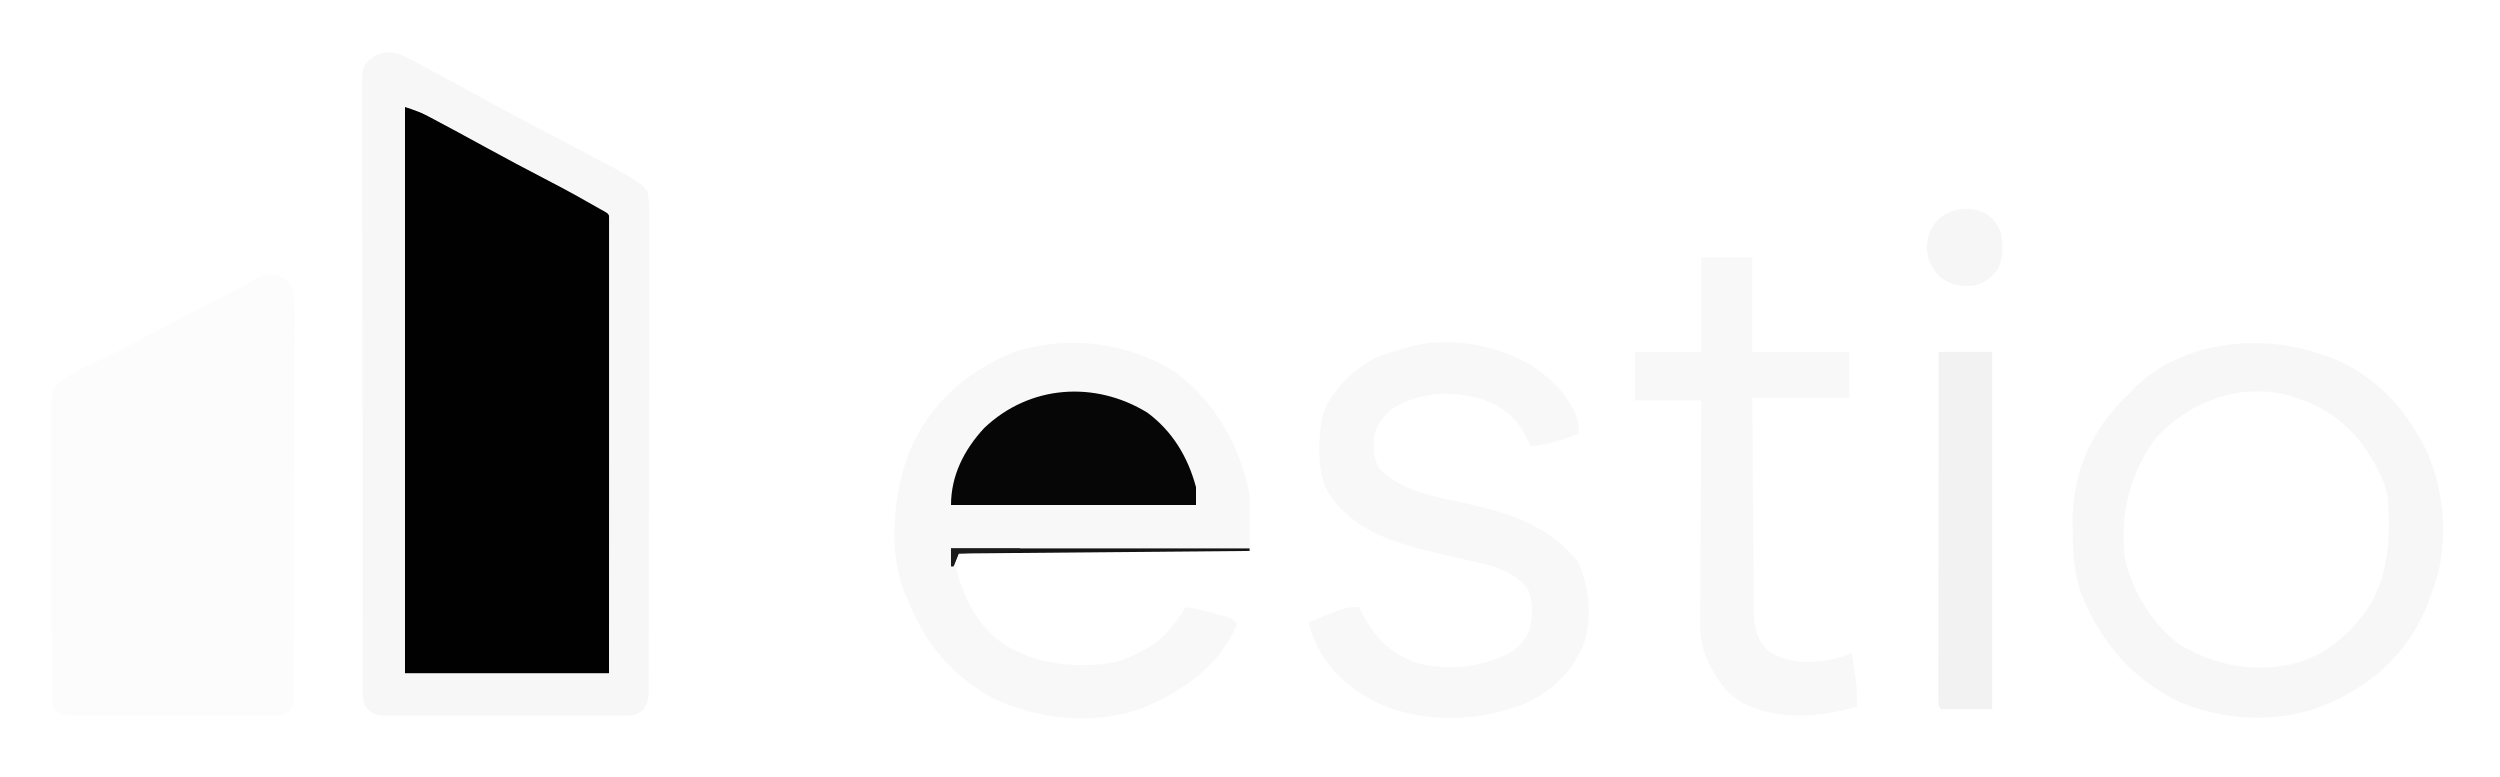
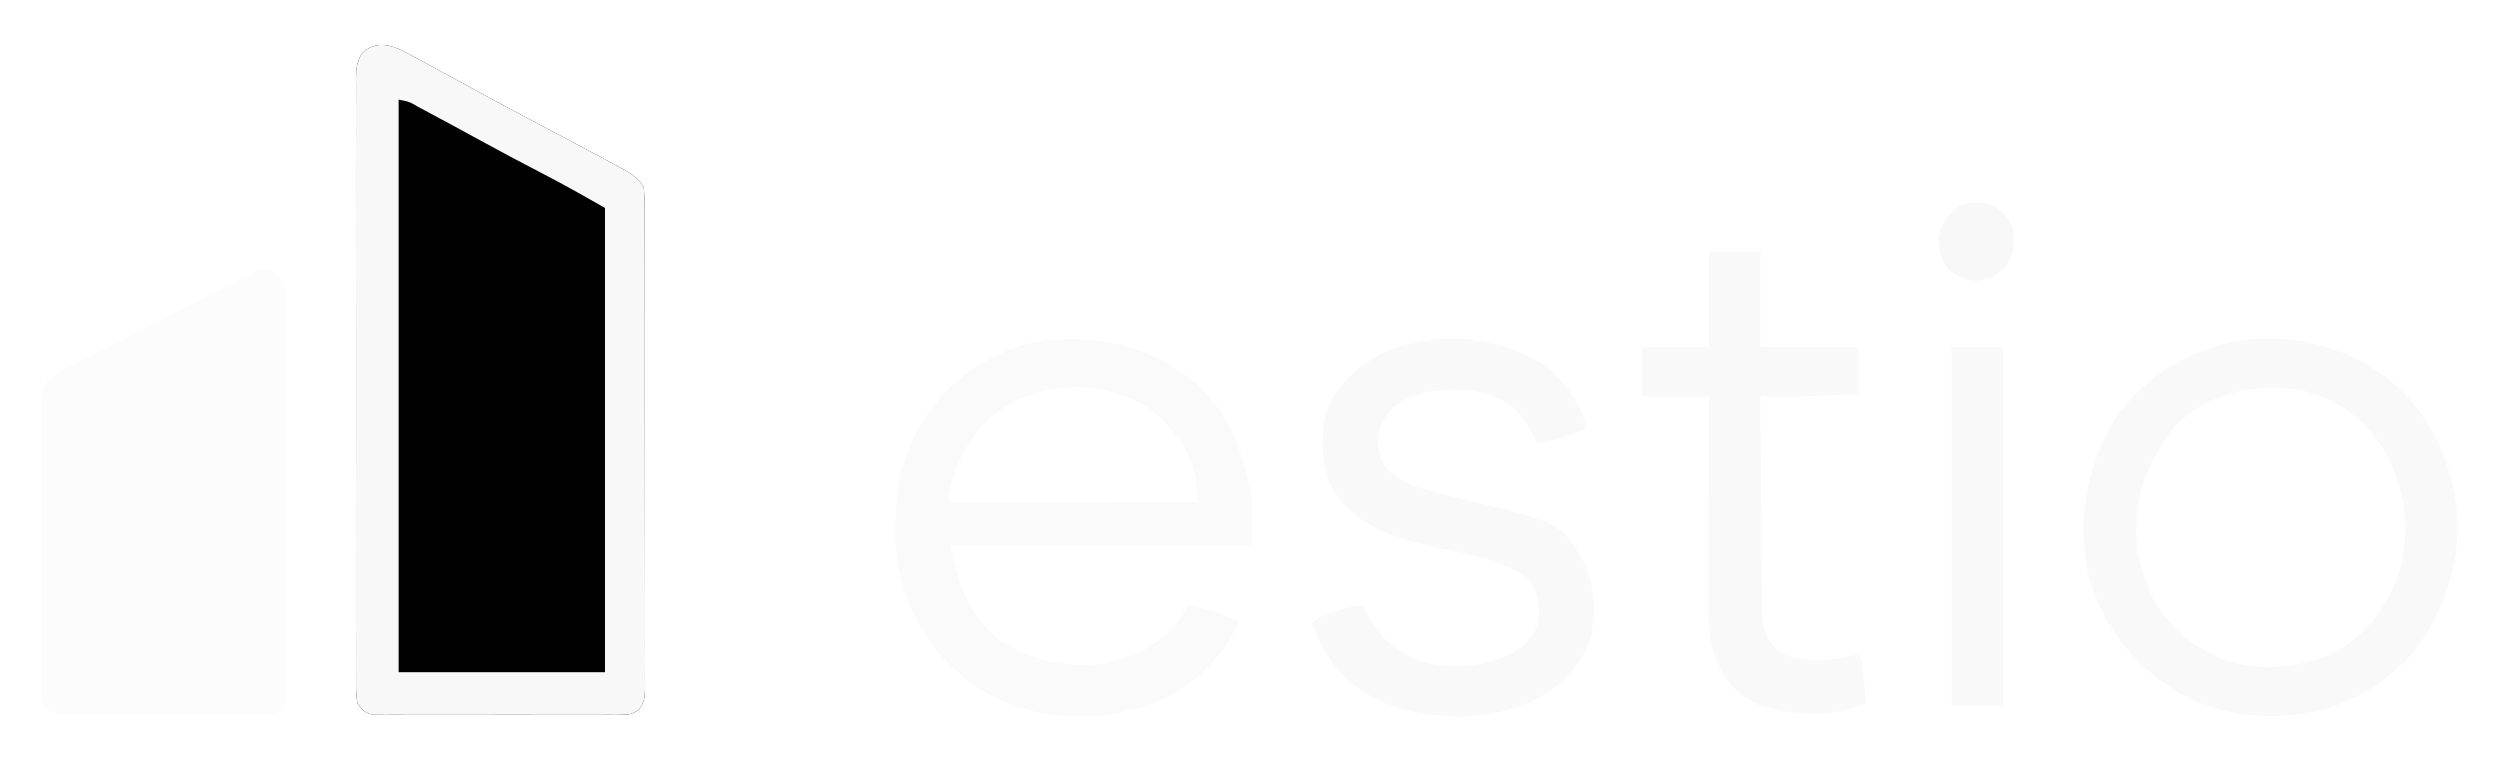
- <svg xmlns="http://www.w3.org/2000/svg" viewBox="301.34 338.11 979.64 304.31" fill="none">
-   <path d="M460 380C464.018 381.339 467.194 382.482 470.844 384.398C471.749 384.872 472.654 385.345 473.586 385.832C474.548 386.341 475.509 386.85 476.5 387.375C477.513 387.907 478.526 388.44 479.57 388.988C487.32 393.075 495.015 397.259 502.691 401.48C510.533 405.78 518.454 409.916 526.414 413.992C527.319 414.459 528.224 414.925 529.156 415.406C529.948 415.812 530.741 416.217 531.557 416.635C532.363 417.085 533.169 417.536 534 418C535.026 418.537 536.051 419.075 537.108 419.628C540 422 540 422 540.738 425.303C540.763 426.64 540.755 427.978 540.722 429.315C540.727 430.053 540.732 430.791 540.737 431.552C540.747 434.028 540.714 436.502 540.681 438.978C540.679 440.752 540.68 442.525 540.684 444.299C540.686 449.118 540.65 453.935 540.608 458.753C540.571 463.787 540.567 468.821 540.56 473.855C540.542 483.389 540.492 492.923 540.432 502.457C540.353 515.339 540.32 528.222 540.285 541.104C540.229 561.403 540.109 581.701 540 602C513.6 602 487.2 602 460 602C460 528.74 460 455.48 460 380Z" fill="#020101" />
-   <path d="M410 446C413.096 447.541 414.217 448.151 416 451C416.928 456.174 416.789 461.339 416.729 466.575C416.732 468.186 416.738 469.798 416.746 471.41C416.76 475.782 416.738 480.153 416.707 484.525C416.681 489.098 416.686 493.672 416.687 498.246C416.684 505.924 416.658 513.602 416.617 521.281C416.57 530.163 416.554 539.045 416.557 547.928C416.558 556.47 416.543 565.011 416.518 573.552C416.508 577.189 416.502 580.826 416.5 584.464C416.497 588.743 416.479 593.023 416.449 597.302C416.44 598.875 416.437 600.448 416.438 602.02C416.44 604.163 416.423 606.304 416.401 608.447C416.396 609.647 416.391 610.847 416.386 612.084C416 615 416 615 414.705 616.886C411.68 618.862 408.127 618.414 404.629 618.388C403.348 618.396 403.348 618.396 402.041 618.404C399.215 618.417 396.389 618.409 393.562 618.398C391.601 618.4 389.639 618.403 387.678 618.407C383.565 618.412 379.453 618.405 375.341 618.391C370.064 618.374 364.789 618.384 359.512 618.402C355.461 618.413 351.411 618.409 347.36 618.401C345.414 618.399 343.468 618.402 341.523 618.409C338.805 618.416 336.088 618.405 333.371 618.388C332.564 618.394 331.756 618.4 330.924 618.407C325.486 618.344 325.486 618.344 323.294 616.791C321.571 614.407 321.618 612.896 321.605 609.965C321.594 608.925 321.583 607.885 321.571 606.813C321.574 605.672 321.577 604.531 321.58 603.356C321.567 601.553 321.567 601.553 321.554 599.714C321.535 596.416 321.529 593.119 321.531 589.821C321.531 587.068 321.523 584.314 321.514 581.561C321.495 575.064 321.492 568.567 321.499 562.07C321.506 555.37 321.483 548.67 321.446 541.97C321.415 536.216 321.404 530.462 321.407 524.709C321.41 521.273 321.404 517.837 321.38 514.401C321.353 510.568 321.367 506.736 321.385 502.903C321.371 501.766 321.358 500.629 321.344 499.458C321.427 491.757 321.427 491.757 324.384 487.85C326.898 486.072 329.296 484.573 332.07 483.238C333.039 482.765 334.007 482.291 335.005 481.803C336.035 481.311 337.064 480.819 338.125 480.312C340.309 479.245 342.493 478.176 344.676 477.105C345.754 476.579 346.833 476.052 347.944 475.509C352.106 473.454 356.214 471.305 360.312 469.125C365.839 466.191 371.376 463.28 376.934 460.406C377.537 460.094 378.141 459.782 378.763 459.46C381.758 457.912 384.754 456.365 387.751 454.821C394.495 451.343 394.495 451.343 401.105 447.621C404.503 445.718 406.173 445.267 410 446Z" fill="#FCFCFD" />
-   <path d="M762 484C777.873 495.961 787.12 512.601 791 532C791 538.93 791 545.86 791 553C752.39 553 713.78 553 674 553C677.294 567.821 681.634 580.866 694.234 590.277C707.464 598.518 722.989 600.3 738.254 597.602C742.111 596.574 745.532 594.946 749 593C749.822 592.577 750.645 592.154 751.492 591.719C758.064 587.913 761.904 582.272 766 576C770.402 576.648 774.555 577.648 778.813 578.938C780.524 579.446 780.524 579.446 782.27 579.965C785 581 785 581 786 583C778.902 599.411 764.432 609.293 748.453 615.777C729.69 622.421 708.476 620.127 690.688 611.813C674.315 603.022 663.71 590.153 657 573C656.588 572.09 656.175 571.18 655.75 570.242C649.231 553.628 651.446 531.256 657.754 514.852C666.098 495.756 679.975 483.779 698.891 475.973C720.165 469.318 743.12 472.115 762 484Z" fill="#F8F8F8" />
-   <path d="M457 359C461.006 360.646 464.766 362.673 468.562 364.75C469.665 365.338 470.768 365.927 471.904 366.533C475.278 368.339 478.641 370.166 482 372C482.971 372.528 483.942 373.056 484.942 373.6C488.574 375.577 492.204 377.557 495.828 379.548C502.341 383.121 508.905 386.582 515.5 390C523.381 394.095 531.243 398.224 539.062 402.438C539.973 402.922 540.883 403.406 541.82 403.904C542.675 404.368 543.53 404.831 544.41 405.309C545.154 405.709 545.898 406.109 546.664 406.521C552.881 410.457 552.881 410.457 555 413C555.601 416.004 555.806 418.206 555.748 421.205C555.756 422.027 555.764 422.85 555.772 423.697C555.792 426.45 555.768 429.202 555.745 431.955C555.749 433.93 555.757 435.904 555.767 437.879C555.785 443.241 555.767 448.601 555.74 453.963C555.717 459.571 555.726 465.178 555.73 470.786C555.731 480.202 555.709 489.618 555.672 499.034C555.63 509.926 555.623 520.818 555.635 531.71C555.647 542.183 555.636 552.655 555.613 563.127C555.604 567.586 555.602 572.046 555.606 576.506C555.61 581.755 555.594 587.003 555.562 592.252C555.554 594.181 555.552 596.11 555.557 598.038C555.564 600.666 555.546 603.294 555.521 605.922C555.533 607.072 555.533 607.072 555.544 608.246C555.488 611.659 555.241 613.661 553.24 616.473C550.762 618.162 549.6 618.502 546.636 618.508C545.336 618.525 545.336 618.525 544.01 618.542C542.596 618.53 542.596 618.53 541.154 618.518C539.656 618.528 539.656 618.528 538.128 618.539C534.824 618.556 531.522 618.545 528.219 618.531C525.925 618.534 523.631 618.538 521.337 618.543C516.528 618.549 511.72 618.54 506.912 618.522C500.744 618.499 494.577 618.512 488.41 618.536C483.673 618.55 478.936 618.546 474.198 618.535C471.924 618.533 469.65 618.536 467.376 618.545C464.199 618.555 461.023 618.54 457.846 618.518C456.903 618.526 455.961 618.534 454.99 618.542C454.123 618.531 453.257 618.52 452.364 618.508C451.238 618.506 451.238 618.506 450.09 618.503C446.876 617.729 445.869 616.75 444 614C443.4 610.691 443.452 607.417 443.479 604.062C443.471 603.041 443.463 602.02 443.455 600.968C443.435 597.537 443.443 594.107 443.451 590.676C443.442 588.221 443.432 585.765 443.42 583.31C443.396 577.326 443.391 571.343 443.395 565.359C443.399 560.496 443.395 555.633 443.387 550.77C443.386 550.078 443.384 549.386 443.383 548.673C443.381 547.268 443.378 545.862 443.376 544.457C443.354 531.273 443.358 518.09 443.371 504.907C443.381 492.844 443.358 480.781 443.32 468.718C443.282 456.334 443.265 443.95 443.273 431.566C443.277 424.612 443.272 417.659 443.243 410.705C443.217 404.168 443.222 397.631 443.248 391.093C443.253 388.691 443.247 386.288 443.231 383.886C443.21 380.612 443.226 377.34 443.251 374.065C443.237 373.11 443.222 372.154 443.207 371.17C443.309 364.924 443.309 364.924 445.275 362.294C449.207 358.845 451.894 358.108 457 359ZM460 380C460 453.26 460 526.52 460 602C486.4 602 512.8 602 540 602C540 542.6 540 483.2 540 422C531.702 417.258 523.486 412.603 515 408.25C507.199 404.215 499.45 400.1 491.75 395.875C484.605 391.959 477.448 388.069 470.25 384.25C469.445 383.819 468.641 383.389 467.811 382.945C464.109 380.783 464.109 380.783 460 380Z" fill="#F8F7F8" />
-   <path d="M1211 477C1212.57 477.526 1212.57 477.526 1214.16 478.063C1231.51 484.517 1244.18 498.154 1252.08 514.555C1259.44 530.944 1260.98 550.772 1255.2 567.863C1254.8 568.898 1254.41 569.934 1254 571C1253.63 572.045 1253.25 573.091 1252.87 574.168C1245.83 592.554 1232.77 604.937 1215.27 613.164C1196.5 621.515 1176.06 621.098 1156.94 613.875C1137.98 605.46 1124.57 590.198 1117 571C1113.98 562.548 1113.51 554.549 1113.56 545.625C1113.54 544.4 1113.52 543.176 1113.5 541.914C1113.51 523.822 1120.63 507.362 1133.33 494.613C1134.21 493.751 1135.09 492.889 1136 492C1136.63 491.334 1137.27 490.667 1137.92 489.98C1156.65 471.624 1187.24 468.58 1211 477ZM1146 510C1135.76 523.894 1131.92 539.845 1134 557C1137.06 570.195 1144.92 583.183 1156 591C1169.9 599.044 1184.62 601.858 1200.5 598.09C1207.54 596.052 1213.63 593.019 1219 588C1219.85 587.237 1220.69 586.474 1221.56 585.688C1222.37 584.801 1223.17 583.914 1224 583C1224.56 582.388 1225.11 581.775 1225.68 581.145C1237.44 567.269 1238.17 550.35 1237 533C1236.22 528.902 1235.02 525.634 1233 522C1232.55 521.147 1232.11 520.293 1231.64 519.414C1224.57 506.782 1214.91 498.404 1201 494C1199.92 493.652 1198.83 493.304 1197.71 492.945C1178.53 488.064 1158.95 495.631 1146 510Z" fill="#F7F7F7" />
-   <path d="M901.609 481.383C909.559 486.76 916.892 493.736 919.656 503.262C919.938 505.187 919.938 505.187 920 508C913.639 510.514 907.84 512.484 901 513C900.598 512.022 900.598 512.022 900.188 511.023C896.224 502.183 891.474 498.132 882.5 494.625C871.421 491.292 859.342 491.545 849 497C844.524 499.753 841.702 502.987 840 508C839.35 512.921 839.437 516.758 841.5 521.312C849.361 529.763 860.156 531.965 871.059 534.336C890.322 538.527 906.379 542.254 919.5 558C923.979 566.958 925.075 579.26 922.465 588.995C918.369 600.436 910.519 607.974 899.875 613.375C882.233 620.821 861.216 621.641 843.367 614.559C830.654 608.641 820.591 600.347 815.688 587.062C815.114 585.379 814.548 583.692 814 582C828.738 576 828.738 576 834 576C834.34 576.713 834.681 577.426 835.031 578.16C840.304 588.58 846.18 594.223 857.309 598.117C869.618 601.061 882.472 599.531 893.684 593.574C897.435 591.024 899.382 588.228 901 584C901.862 578.785 902.221 573.645 899.961 568.75C893.872 560.858 883.178 559.102 874 557.062C871.775 556.544 869.551 556.024 867.328 555.5C866.249 555.246 865.169 554.992 864.057 554.73C847.245 550.713 831.473 546.156 821.629 530.871C817.208 522.076 817.786 510.375 819.59 500.902C822.974 491.063 831.776 482.534 841 478C845.279 476.433 849.593 475.151 854 474C854.638 473.824 855.276 473.648 855.933 473.467C870.836 470.098 888.684 473.605 901.609 481.383Z" fill="#F8F8F8" />
-   <path d="M968 439C974.6 439 981.2 439 988 439C988 451.21 988 463.42 988 476C1000.54 476 1013.08 476 1026 476C1026 481.94 1026 487.88 1026 494C1013.46 494 1000.92 494 988 494C988.063 505.614 988.138 517.227 988.236 528.841C988.28 534.234 988.32 539.627 988.346 545.02C988.372 550.226 988.413 555.433 988.463 560.639C988.48 562.624 988.491 564.608 988.498 566.592C988.507 569.376 988.535 572.16 988.568 574.944C988.566 575.76 988.565 576.576 988.563 577.418C988.666 583.716 989.689 588.75 994.375 593.312C1002.16 598.314 1011.3 598.202 1020.2 596.324C1022.51 595.629 1024.76 594.886 1027 594C1027.34 596.187 1027.67 598.374 1028 600.562C1028.19 601.781 1028.37 602.999 1028.56 604.254C1028.99 607.876 1029.08 611.357 1029 615C1014.6 619.209 998.357 620.485 984.477 613.781C978.684 610.317 975.12 605.932 972 600C971.508 599.069 971.508 599.069 971.006 598.119C968.154 592.304 967.439 587.592 967.546 581.166C967.545 580.228 967.545 579.29 967.544 578.324C967.547 575.256 967.578 572.189 967.609 569.121C967.617 566.982 967.623 564.842 967.627 562.703C967.642 557.095 967.681 551.488 967.725 545.88C967.766 540.149 967.785 534.417 967.805 528.686C967.847 517.457 967.918 506.229 968 495C959.42 495 950.84 495 942 495C942 488.73 942 482.46 942 476C950.58 476 959.16 476 968 476C968 463.79 968 451.58 968 439Z" fill="#F8F8F8" />
-   <path d="M750.973 499.828C760.781 507.107 766.865 517.255 770 529C770 531.31 770 533.62 770 536C738.32 536 706.64 536 674 536C674 524.451 679.148 514.33 686.961 505.879C704.726 488.916 730.399 487.176 750.973 499.828Z" fill="#060606" />
-   <path d="M1061 476C1067.93 476 1074.86 476 1082 476C1082 522.2 1082 568.4 1082 616C1075.4 616 1068.8 616 1062 616C1061 615 1061 615 1060.88 612.706C1060.88 611.682 1060.88 610.658 1060.88 609.603C1060.88 608.432 1060.88 607.261 1060.88 606.054C1060.88 604.758 1060.88 603.462 1060.89 602.127C1060.89 600.757 1060.89 599.388 1060.89 598.018C1060.89 594.289 1060.89 590.56 1060.9 586.83C1060.9 582.937 1060.91 579.044 1060.91 575.151C1060.91 567.774 1060.92 560.397 1060.93 553.02C1060.94 544.623 1060.94 536.227 1060.95 527.83C1060.96 510.554 1060.98 493.277 1061 476Z" fill="#F2F2F2" />
-   <path d="M1079.84 421.945C1082.66 424.028 1084.03 426.062 1085.44 429.25C1086.2 434.337 1086.54 439.197 1083.99 443.836C1081.45 447.118 1079.02 449.044 1075 450C1069.76 450.476 1066.39 449.957 1062 447C1058.27 443.47 1056.66 440.142 1056.38 435C1056.66 429.864 1058.2 426.473 1062 423C1067.73 419.474 1073.77 418.82 1079.84 421.945Z" fill="#F6F6F6" />
-   <path d="M674 553C712.61 553 751.22 553 791 553C791 553.33 791 553.66 791 554C734.57 554.495 734.57 554.495 677 555C676.34 556.65 675.68 558.3 675 560C674.67 560 674.34 560 674 560C674 557.69 674 555.38 674 553Z" fill="#151414" />
-   <path d="M674 553C682.91 553 691.82 553 701 553C701 553.33 701 553.66 701 554C693.08 554.33 685.16 554.66 677 555C676.34 556.65 675.68 558.3 675 560C674.67 560 674.34 560 674 560C674 557.69 674 555.38 674 553Z" fill="#1B1B1B" />
+ <svg xmlns="http://www.w3.org/2000/svg" viewBox="305.44 341.38 969.28 295.81" fill="none">
+   <path d="M461.844 361.203C463.736 362.206 465.621 363.222 467.5 364.25C468.521 364.796 469.542 365.342 470.594 365.904C473.737 367.589 476.87 369.291 480 371C481.324 371.721 481.324 371.721 482.674 372.456C486.099 374.322 489.522 376.191 492.94 378.069C498.728 381.242 504.543 384.359 510.379 387.441C511.118 387.832 511.857 388.222 512.619 388.624C516.285 390.56 519.952 392.491 523.622 394.418C527.758 396.594 531.883 398.789 536 401C536.737 401.395 537.474 401.789 538.233 402.196C540.445 403.387 542.649 404.591 544.852 405.801C545.525 406.162 546.199 406.524 546.893 406.897C550.455 408.874 553.008 410.426 555 414C555.291 416.758 555.409 419.289 555.388 422.047C555.393 422.864 555.398 423.681 555.404 424.524C555.418 427.266 555.411 430.008 555.404 432.75C555.41 434.715 555.417 436.679 555.425 438.644C555.443 443.982 555.442 449.321 555.436 454.66C555.433 459.113 555.439 463.567 555.445 468.02C555.459 478.524 555.457 489.028 555.446 499.531C555.435 510.376 555.449 521.221 555.475 532.066C555.498 541.371 555.504 550.675 555.498 559.98C555.495 565.54 555.497 571.1 555.515 576.66C555.53 581.887 555.526 587.114 555.507 592.34C555.504 594.261 555.507 596.181 555.517 598.102C555.53 600.719 555.519 603.336 555.501 605.953C555.516 607.099 555.516 607.099 555.53 608.268C555.483 611.676 555.24 613.663 553.241 616.471C550.762 618.162 549.602 618.502 546.636 618.508C545.336 618.525 545.336 618.525 544.01 618.542C542.597 618.53 542.597 618.53 541.154 618.518C539.656 618.528 539.656 618.528 538.128 618.539C534.824 618.556 531.522 618.545 528.219 618.531C525.925 618.534 523.631 618.538 521.337 618.543C516.528 618.549 511.72 618.54 506.912 618.521C500.744 618.499 494.577 618.512 488.41 618.536C483.673 618.55 478.936 618.546 474.199 618.535C471.924 618.533 469.65 618.536 467.376 618.545C464.199 618.555 461.023 618.54 457.846 618.518C456.903 618.526 455.961 618.534 454.99 618.542C454.123 618.531 453.257 618.52 452.364 618.508C451.238 618.506 451.238 618.506 450.09 618.503C446.878 617.73 445.868 616.748 444 614C443.404 610.703 443.461 607.443 443.492 604.1C443.486 603.083 443.48 602.066 443.473 601.019C443.457 597.602 443.47 594.185 443.482 590.768C443.477 588.322 443.47 585.877 443.461 583.431C443.445 577.471 443.447 571.512 443.459 565.552C443.468 560.709 443.469 555.865 443.465 551.022C443.464 550.333 443.464 549.644 443.463 548.934C443.462 547.534 443.46 546.134 443.459 544.734C443.448 531.604 443.461 518.473 443.482 505.343C443.5 494.076 443.497 482.809 443.479 471.542C443.457 458.46 443.449 445.379 443.461 432.297C443.462 430.902 443.464 429.507 443.465 428.112C443.466 427.082 443.466 427.082 443.467 426.032C443.47 421.195 443.464 416.357 443.455 411.52C443.442 405.009 443.451 398.498 443.474 391.986C443.48 389.594 443.478 387.201 443.469 384.809C443.458 381.548 443.472 378.288 443.492 375.027C443.483 374.076 443.474 373.124 443.465 372.144C443.515 367.939 443.637 365.603 445.844 361.936C450.916 357.381 456.16 358.387 461.844 361.203Z" fill="#020101" />
+   <path d="M412 447C414.722 449.686 415.896 451.346 416.5 455.152C416.5 456.346 416.501 457.539 416.501 458.769C416.509 459.771 416.509 459.771 416.518 460.793C416.531 463.023 416.516 465.252 416.501 467.483C416.505 469.085 416.511 470.686 416.518 472.288C416.532 476.633 416.52 480.978 416.504 485.323C416.49 489.868 416.497 494.414 416.5 498.96C416.503 506.591 416.489 514.222 416.466 521.853C416.439 530.681 416.438 539.509 416.449 548.337C416.46 556.826 416.454 565.315 416.44 573.804C416.434 577.419 416.434 581.034 416.439 584.649C416.444 588.902 416.434 593.155 416.412 597.409C416.406 598.972 416.406 600.535 416.411 602.097C416.417 604.227 416.404 606.355 416.387 608.485C416.385 609.677 416.382 610.87 416.38 612.099C416 615 416 615 414.703 616.883C411.704 618.849 408.206 618.415 404.736 618.388C403.472 618.396 403.472 618.396 402.183 618.404C399.394 618.417 396.605 618.409 393.816 618.398C391.879 618.4 389.943 618.403 388.006 618.407C383.945 618.412 379.884 618.405 375.823 618.391C370.616 618.374 365.41 618.384 360.203 618.402C356.203 618.413 352.202 618.409 348.202 618.401C346.282 618.399 344.363 618.402 342.443 618.409C339.759 618.416 337.076 618.405 334.392 618.388C333.201 618.397 333.201 618.397 331.985 618.407C327.638 618.356 325.113 618.099 322 615C321.496 612.724 321.496 612.724 321.492 610.003C321.48 608.971 321.469 607.94 321.457 606.877C321.466 605.745 321.474 604.614 321.482 603.448C321.475 602.256 321.468 601.064 321.461 599.835C321.446 596.564 321.45 593.294 321.462 590.023C321.472 586.6 321.463 583.176 321.457 579.752C321.449 574 321.459 568.249 321.478 562.497C321.5 555.851 321.493 549.206 321.471 542.561C321.453 536.854 321.45 531.147 321.461 525.439C321.467 522.032 321.468 518.624 321.454 515.216C321.444 511.414 321.46 507.613 321.482 503.811C321.474 502.684 321.466 501.556 321.457 500.394C321.54 492.779 321.54 492.779 323.837 488.883C326.597 486.48 329.537 484.815 332.8 483.215C333.465 482.877 334.129 482.539 334.814 482.191C336.975 481.096 339.143 480.017 341.312 478.937C342.816 478.178 344.319 477.418 345.821 476.656C348.821 475.135 351.824 473.62 354.828 472.108C360.33 469.334 365.793 466.487 371.25 463.625C372.149 463.155 373.048 462.686 373.974 462.202C378.644 459.762 383.308 457.312 387.968 454.855C388.939 454.345 389.909 453.834 390.909 453.308C392.754 452.336 394.599 451.363 396.442 450.387C397.26 449.956 398.078 449.526 398.921 449.082C399.998 448.513 399.998 448.513 401.096 447.933C405.156 445.943 407.659 445.76 412 447Z" fill="#FDFCFD" />
+   <path d="M461.844 361.203C463.736 362.206 465.621 363.222 467.5 364.25C468.521 364.796 469.542 365.342 470.594 365.904C473.737 367.589 476.87 369.291 480 371C481.324 371.721 481.324 371.721 482.674 372.456C486.099 374.322 489.522 376.191 492.94 378.069C498.728 381.242 504.543 384.359 510.379 387.441C511.118 387.832 511.857 388.222 512.619 388.624C516.285 390.56 519.952 392.491 523.622 394.418C527.758 396.594 531.883 398.789 536 401C536.737 401.395 537.474 401.789 538.233 402.196C540.445 403.387 542.649 404.591 544.852 405.801C545.525 406.162 546.199 406.524 546.893 406.897C550.455 408.874 553.008 410.426 555 414C555.291 416.758 555.409 419.289 555.388 422.047C555.393 422.864 555.398 423.681 555.404 424.524C555.418 427.266 555.411 430.008 555.404 432.75C555.41 434.715 555.417 436.679 555.425 438.644C555.443 443.982 555.442 449.321 555.436 454.66C555.433 459.113 555.439 463.567 555.445 468.02C555.459 478.524 555.457 489.028 555.446 499.531C555.435 510.376 555.449 521.221 555.475 532.066C555.498 541.371 555.504 550.675 555.498 559.98C555.495 565.54 555.497 571.1 555.515 576.66C555.53 581.887 555.526 587.114 555.507 592.34C555.504 594.261 555.507 596.181 555.517 598.102C555.53 600.719 555.519 603.336 555.501 605.953C555.516 607.099 555.516 607.099 555.53 608.268C555.483 611.676 555.24 613.663 553.241 616.471C550.762 618.162 549.602 618.502 546.636 618.508C545.336 618.525 545.336 618.525 544.01 618.542C542.597 618.53 542.597 618.53 541.154 618.518C539.656 618.528 539.656 618.528 538.128 618.539C534.824 618.556 531.522 618.545 528.219 618.531C525.925 618.534 523.631 618.538 521.337 618.543C516.528 618.549 511.72 618.54 506.912 618.521C500.744 618.499 494.577 618.512 488.41 618.536C483.673 618.55 478.936 618.546 474.199 618.535C471.924 618.533 469.65 618.536 467.376 618.545C464.199 618.555 461.023 618.54 457.846 618.518C456.903 618.526 455.961 618.534 454.99 618.542C454.123 618.531 453.257 618.52 452.364 618.508C451.238 618.506 451.238 618.506 450.09 618.503C446.878 617.73 445.868 616.748 444 614C443.404 610.703 443.461 607.443 443.492 604.1C443.486 603.083 443.48 602.066 443.473 601.019C443.457 597.602 443.47 594.185 443.482 590.768C443.477 588.322 443.47 585.877 443.461 583.431C443.445 577.471 443.447 571.512 443.459 565.552C443.468 560.709 443.469 555.865 443.465 551.022C443.464 550.333 443.464 549.644 443.463 548.934C443.462 547.534 443.46 546.134 443.459 544.734C443.448 531.604 443.461 518.473 443.482 505.343C443.5 494.076 443.497 482.809 443.479 471.542C443.457 458.46 443.449 445.379 443.461 432.297C443.462 430.902 443.464 429.507 443.465 428.112C443.466 427.082 443.466 427.082 443.467 426.032C443.47 421.195 443.464 416.357 443.455 411.52C443.442 405.009 443.451 398.498 443.474 391.986C443.48 389.594 443.478 387.201 443.469 384.809C443.458 381.548 443.472 378.288 443.492 375.027C443.483 374.076 443.474 373.124 443.465 372.144C443.515 367.939 443.637 365.603 445.844 361.936C450.916 357.381 456.16 358.387 461.844 361.203ZM460 380C460 453.26 460 526.52 460 602C486.4 602 512.8 602 540 602C540 542.6 540 483.2 540 422C531.702 417.258 523.486 412.603 515 408.25C507.199 404.215 499.45 400.1 491.75 395.875C484.605 391.959 477.448 388.069 470.25 384.25C469.445 383.819 468.641 383.389 467.812 382.945C464.109 380.783 464.109 380.783 460 380Z" fill="#F8F8F8" />
+   <path d="M769.997 490.684C782.979 502.741 788.568 519.971 791 537C791 542.28 791 547.56 791 553C752.39 553 713.78 553 674 553C677.273 568.273 680.978 580.461 693.618 589.969C705.576 597.617 720.017 600.826 734.055 598.492C745.19 596.027 755.773 591.25 762.606 581.773C763.802 579.877 764.935 577.972 766 576C770.725 576.632 774.906 577.918 779.375 579.562C780.016 579.796 780.657 580.03 781.317 580.271C782.88 580.843 784.44 581.421 786 582C779.436 596.77 768.091 607.438 753.27 613.785C745.406 616.707 737.375 618.505 729 619C727.921 619.079 727.921 619.079 726.821 619.16C710.234 619.802 691.8 614.878 679.075 603.922C678.39 603.288 677.706 602.653 677 602C676.182 601.283 675.363 600.567 674.52 599.828C661.284 587.573 653.5 569.83 652.727 551.832C652.293 533.676 654.097 517.107 665 502C666.097 500.476 666.097 500.476 667.215 498.922C677.933 485.094 693.651 475.75 711.075 473.246C733.392 471.369 752.662 476.063 769.997 490.684ZM685.778 506.809C679.241 514.868 674.532 524.678 673 535C674.9 536.9 677.69 536.12 680.217 536.124C681.111 536.121 682.005 536.117 682.926 536.113C683.863 536.114 684.799 536.114 685.764 536.114C688.876 536.113 691.987 536.105 695.098 536.098C697.249 536.096 699.4 536.094 701.551 536.093C707.224 536.089 712.898 536.08 718.571 536.069C724.355 536.058 730.14 536.054 735.924 536.049C747.283 536.038 758.642 536.021 770 536C769.856 534.401 769.708 532.802 769.557 531.203C769.434 529.867 769.434 529.867 769.308 528.505C767.952 517.463 760.683 507.577 752.25 500.687C732.217 486.724 702.594 488.686 685.778 506.809Z" fill="#FAFAFA" />
+   <path d="M1231 488C1245.76 499.561 1254.4 516.396 1257.46 534.793C1257.74 537.2 1257.9 539.58 1258 542C1258.05 542.665 1258.1 543.33 1258.16 544.016C1258.72 556.302 1255.49 569.108 1250 580C1249.53 580.972 1249.06 581.944 1248.58 582.945C1240.25 598.738 1226.57 609.355 1209.94 615.375C1190.57 621.194 1170.1 620.315 1152 611C1133.98 600.864 1121.95 586.03 1115.62 566.25C1110.46 545.139 1113.9 523.503 1124.81 504.857C1135.04 488.88 1151.7 478.585 1169.87 474.125C1191.59 470.054 1213.31 474.491 1231 488ZM1147.84 507.664C1136.67 521.847 1132.18 537.017 1134 555C1134.93 559.529 1136.28 563.712 1138 568C1138.34 568.871 1138.68 569.743 1139.03 570.641C1144.65 583.358 1154.9 591.727 1167.49 597.055C1181.61 601.913 1196.65 600.578 1210.12 594.531C1223.23 587.568 1231.48 575.954 1236 562C1240.18 546.019 1237.79 530.805 1230.01 516.262C1222.37 503.847 1211.78 496.235 1197.68 492.656C1179.86 489.478 1160.34 493.867 1147.84 507.664Z" fill="#FAF9FA" />
+   <path d="M906.312 484.625C912.68 490.029 917.277 497.107 920 505C920 505.99 920 506.98 920 508C917.586 508.841 915.169 509.673 912.75 510.5C912.068 510.739 911.386 510.977 910.684 511.223C907.236 512.394 904.683 513 901 513C900.72 512.348 900.441 511.696 900.152 511.024C896.282 502.586 892.332 498.055 883.625 494.625C872.33 491.252 859.526 491.379 849 497C844.069 499.949 841.679 503.496 840 509C839.255 514.338 839.987 518.481 843 523C847.061 526.797 850.216 528.78 855.625 530.375C856.287 530.574 856.95 530.772 857.632 530.977C863.513 532.69 869.467 534.101 875.42 535.539C909.969 543.917 909.969 543.917 918.688 557.66C923.652 567.236 924.446 577.585 922.387 588.145C918.615 599.759 910.688 607.502 900 613C882.521 621.092 862.725 620.658 844.629 614.934C831.766 609.969 822.358 601.485 816.562 589C815.695 587.006 814.836 585.008 814 583C816.716 580.284 819.866 579.531 823.438 578.375C824.119 578.146 824.8 577.916 825.502 577.68C828.45 576.71 830.877 576 834 576C834.454 576.996 834.454 576.996 834.918 578.012C839.633 587.949 846.04 594.046 856.438 597.813C868.698 601.129 882.337 599.943 893.375 593.688C897.465 590.944 899.962 587.681 901.75 583.063C902.553 576.441 902.155 571.352 898 566C887.589 557.518 871.075 555.69 858.373 552.732C843.618 549.168 830.691 544.505 822.191 531.309C817.552 522.319 817.27 509.659 820.062 499.938C824.54 489.296 833.533 481.777 843.875 477.188C864.104 469.423 888.654 471.601 906.312 484.625Z" fill="#FAF9FA" />
+   <path d="M968 439C974.6 439 981.2 439 988 439C988 451.21 988 463.42 988 476C1000.54 476 1013.08 476 1026 476C1026 481.94 1026 487.88 1026 494C1016.95 494.746 1008.02 495.068 998.942 495.031C997.885 495.029 996.828 495.027 995.74 495.024C993.16 495.019 990.58 495.01 988 495C988.061 506.483 988.139 517.967 988.236 529.45C988.281 534.782 988.32 540.115 988.347 545.447C988.373 550.595 988.413 555.743 988.463 560.892C988.48 562.854 988.491 564.815 988.498 566.777C988.507 569.53 988.535 572.283 988.568 575.035C988.566 575.842 988.565 576.649 988.563 577.481C988.667 583.752 989.712 588.772 994.375 593.312C1002.68 598.651 1012.41 597.928 1021.81 595.938C1022.6 595.74 1023.39 595.543 1024.21 595.34C1024.8 595.228 1025.39 595.116 1026 595C1027.5 596.5 1027.32 597.947 1027.54 600.035C1027.62 600.844 1027.71 601.653 1027.8 602.486C1027.89 603.336 1027.97 604.187 1028.06 605.062C1028.2 606.344 1028.2 606.344 1028.34 607.65C1028.56 609.767 1028.78 611.883 1029 614C1016.09 619.787 1001.24 618.929 988 615C979.483 611.438 974.789 606.127 971.008 597.82C968.342 591.093 967.856 585.112 967.887 577.987C967.886 577.089 967.886 576.191 967.886 575.266C967.887 572.306 967.895 569.346 967.902 566.387C967.904 564.331 967.906 562.276 967.907 560.22C967.911 554.816 967.92 549.413 967.931 544.009C967.942 538.492 967.946 532.976 967.951 527.459C967.962 516.639 967.979 505.82 968 495C967.248 495.005 966.496 495.01 965.721 495.016C962.335 495.037 958.949 495.05 955.563 495.062C953.787 495.075 953.787 495.075 951.975 495.088C950.85 495.091 949.725 495.094 948.567 495.098C947.003 495.106 947.003 495.106 945.409 495.114C943 495 943 495 942 494C941.914 492.657 941.893 491.31 941.902 489.965C941.905 489.236 941.907 488.508 941.91 487.758C941.919 486.827 941.928 485.896 941.938 484.938C941.958 481.988 941.979 479.039 942 476C950.58 476 959.16 476 968 476C968 463.79 968 451.58 968 439Z" fill="#F9F9F9" />
+   <path d="M1062 476C1068.6 476 1075.2 476 1082 476C1082 521.87 1082 567.74 1082 615C1075.4 615 1068.8 615 1062 615C1062 569.13 1062 523.26 1062 476Z" fill="#F9F9F9" />
+   <path d="M1079.84 422.012C1083.12 424.561 1085.06 426.972 1086 431C1086.45 436.635 1086.2 440.149 1083 445C1079.35 448.378 1076.74 449.833 1071.75 450.313C1066.93 449.911 1064.93 448.799 1061 446C1057.97 442.258 1057.25 438.775 1057 434C1057.96 428.461 1059.64 425.548 1064 422C1068.8 419.064 1074.93 419.316 1079.84 422.012Z" fill="#F8F8F8" />
</svg>
